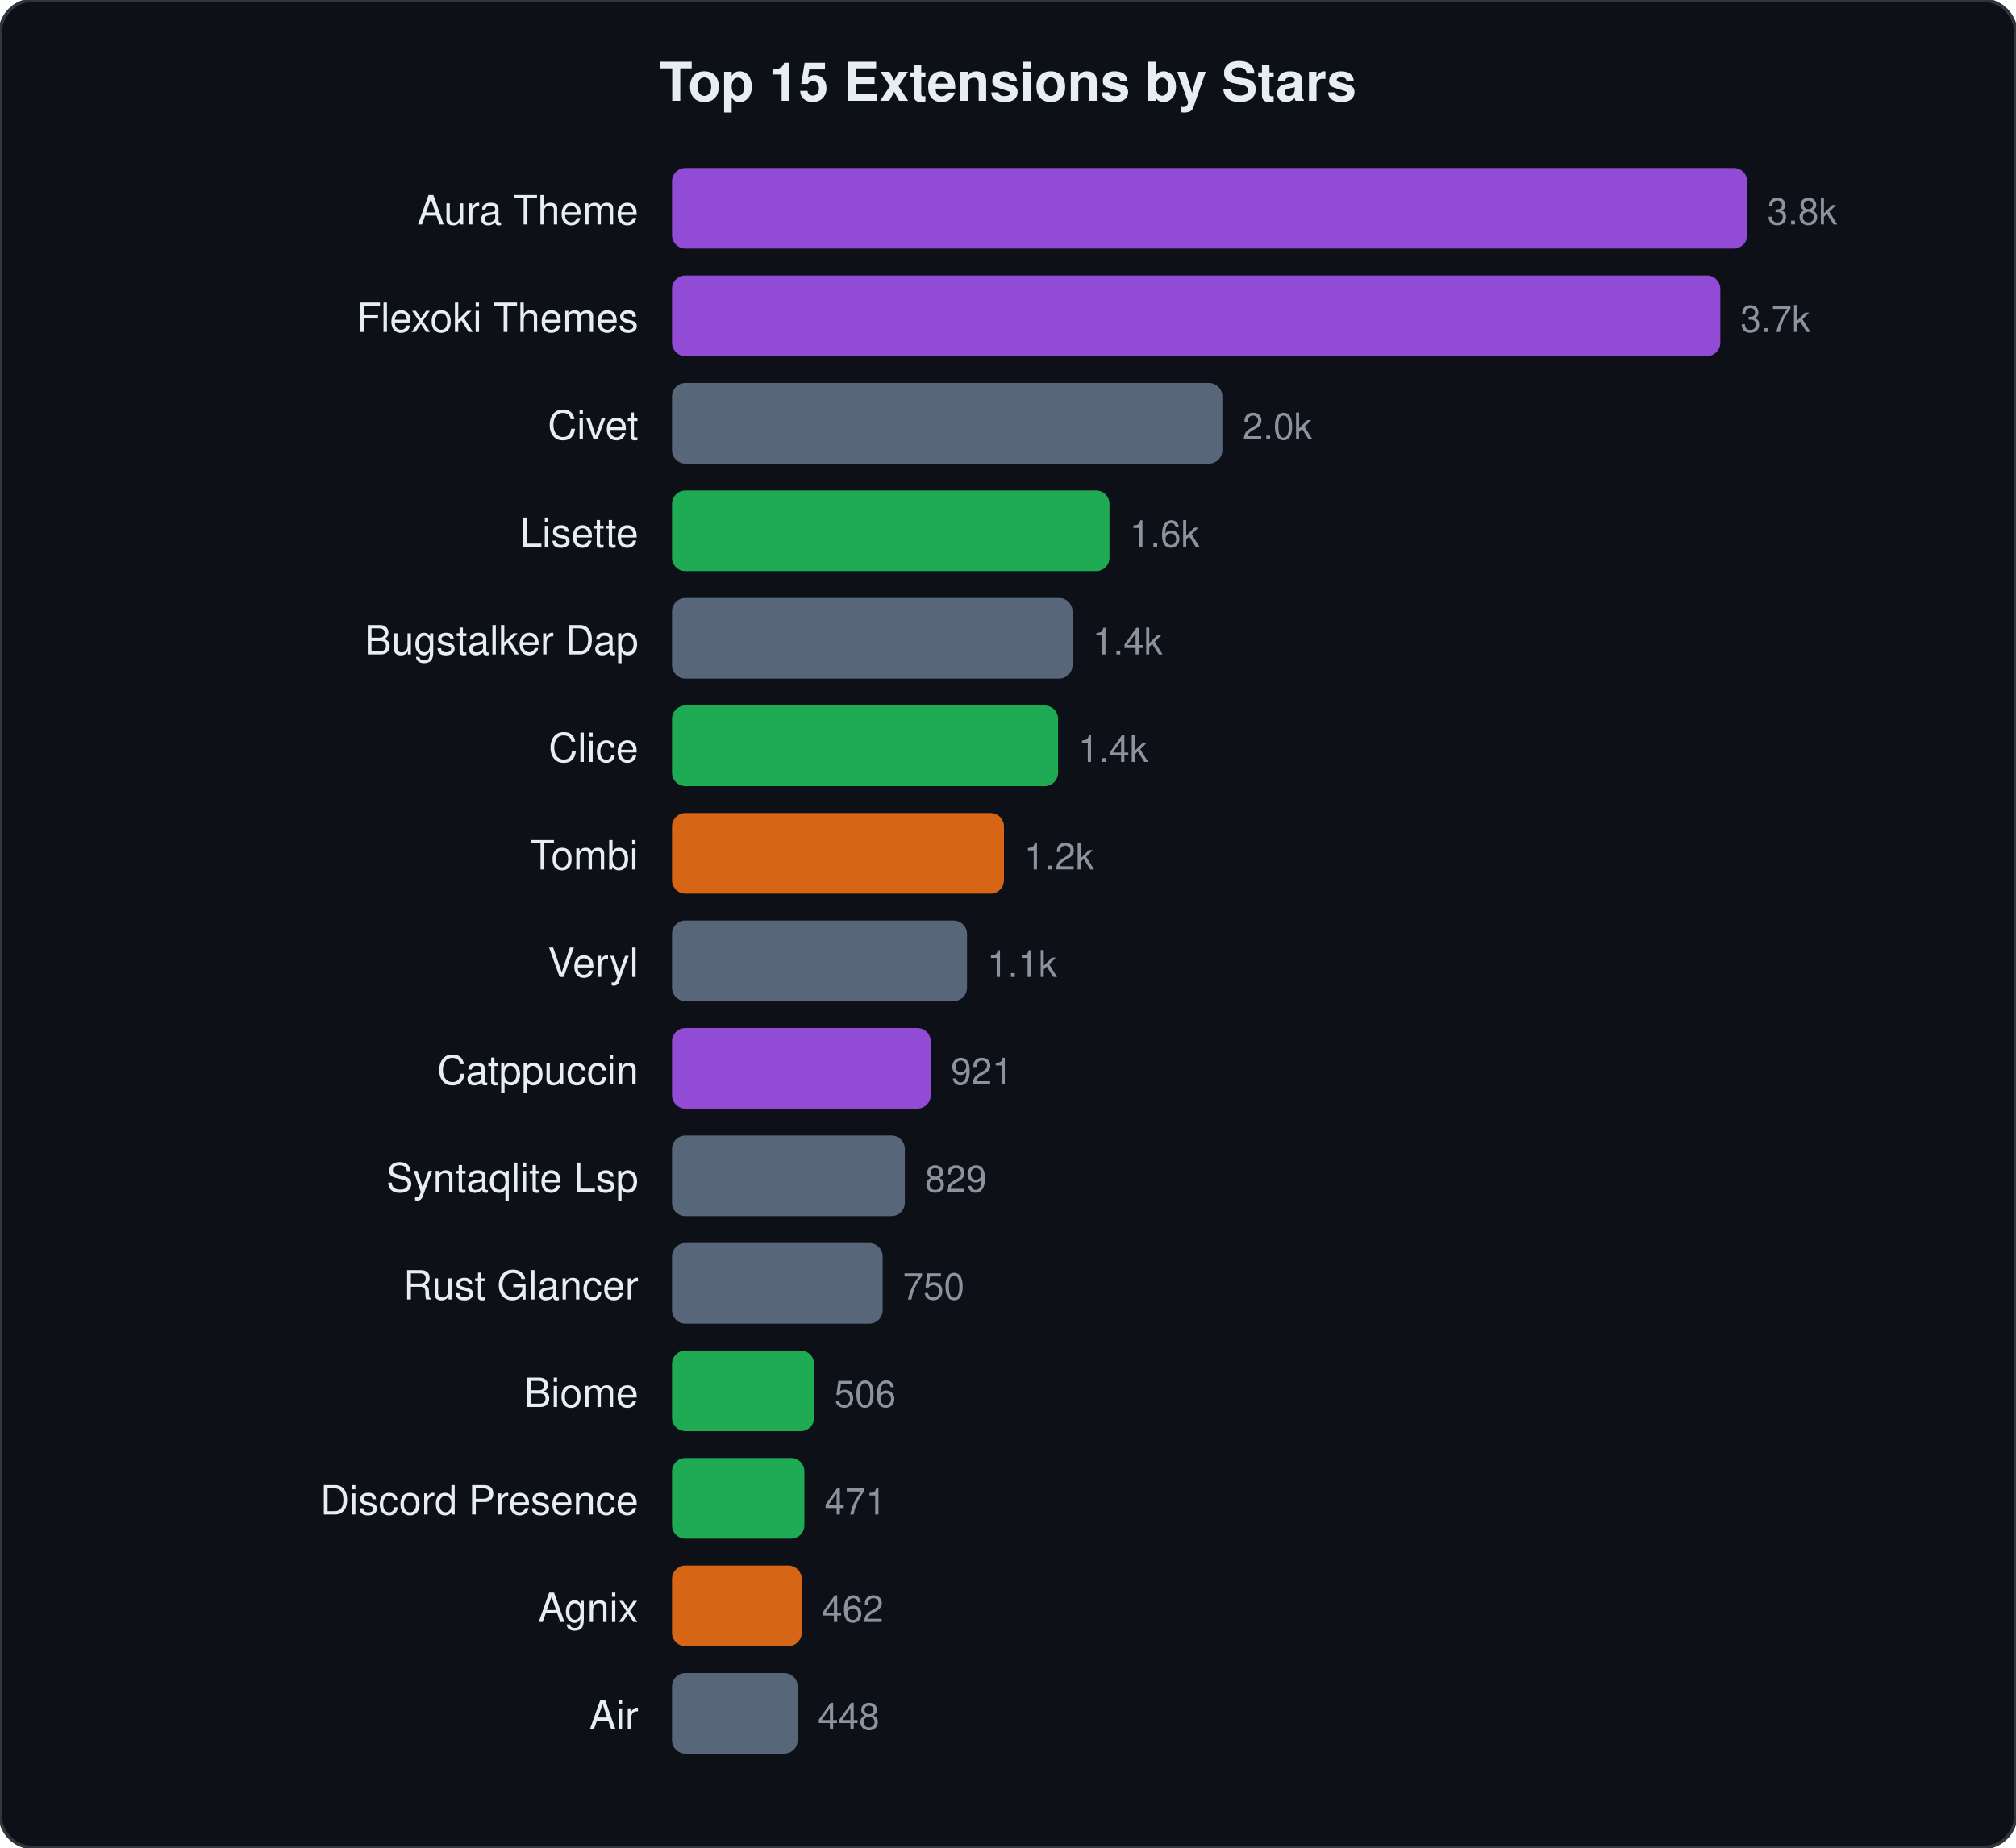
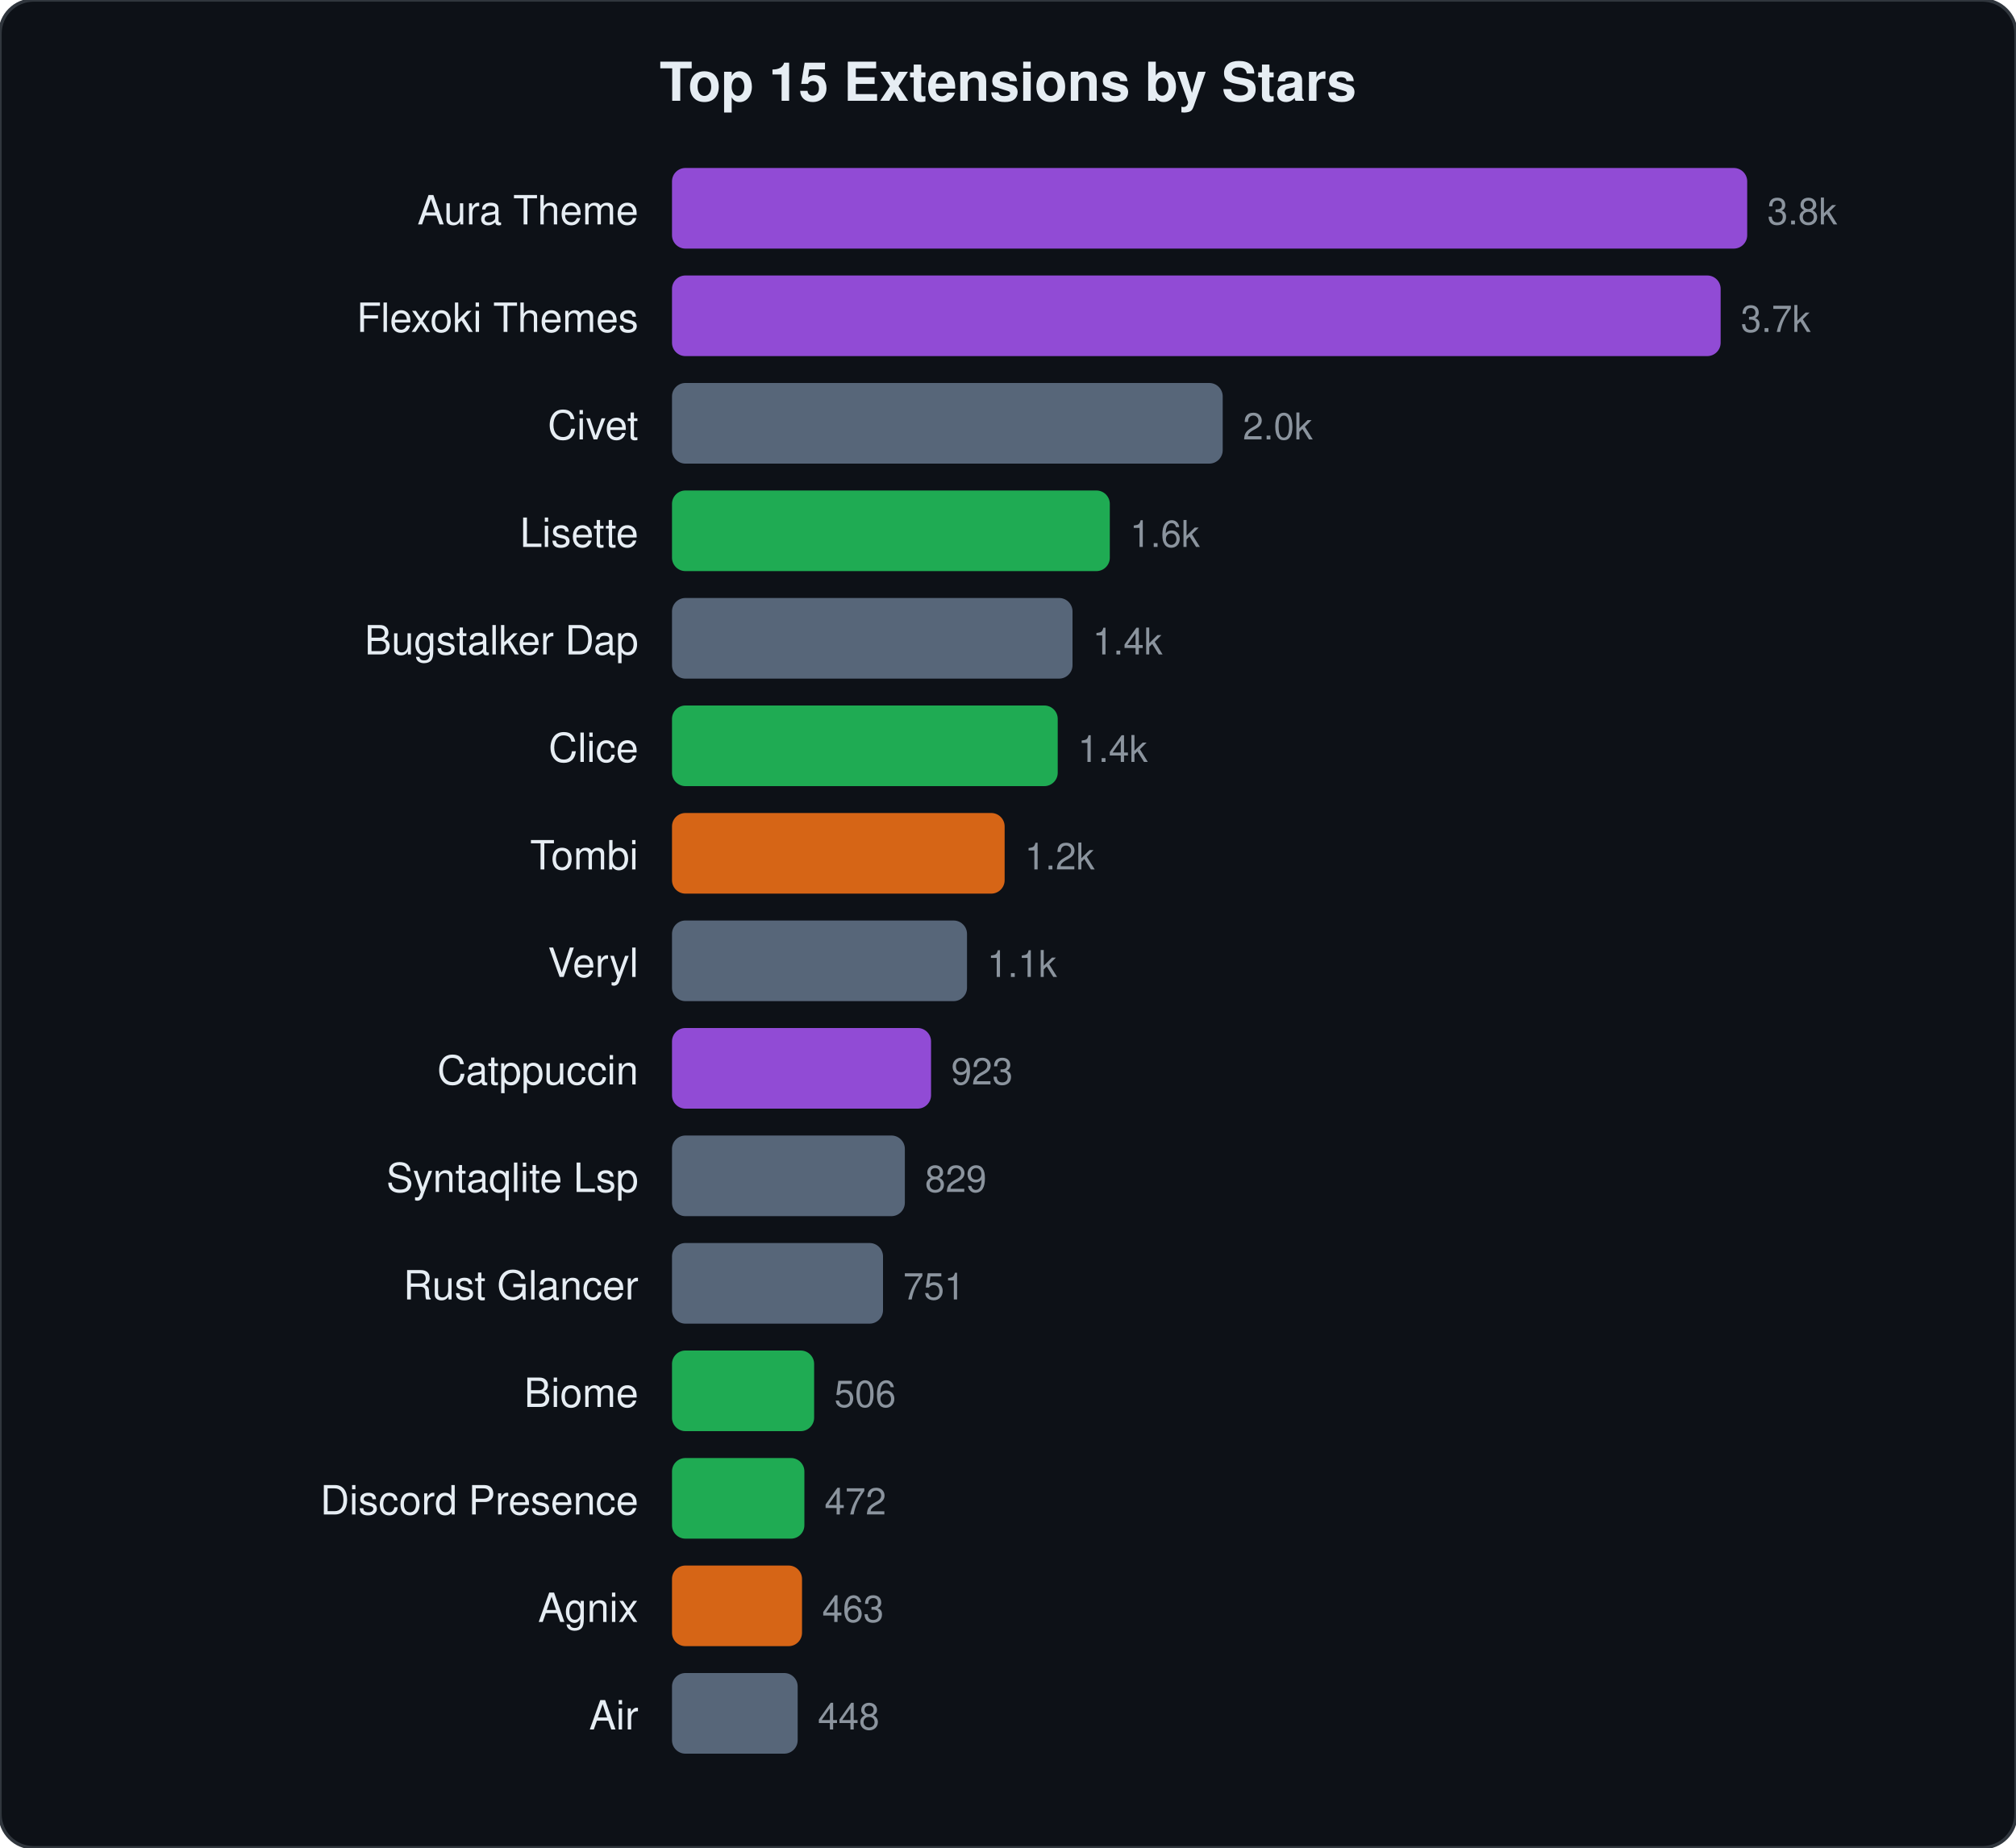
<svg xmlns="http://www.w3.org/2000/svg" viewBox="0 0 600 550" width="600" height="550">
  <style>text{font-family:-apple-system,BlinkMacSystemFont,"Segoe UI",Helvetica,Arial,sans-serif;fill:#e6edf3}.name{font-size:12px}.stars{font-size:11px;fill:#8b949e}.title{font-size:16px;font-weight:600}</style>
  <rect width="600" height="550" rx="10" fill="#0d1117" stroke="#30363d" stroke-width="1" />
  <text x="300" y="30" text-anchor="middle" class="title">Top 15 Extensions by Stars</text>
  <text x="190" y="66.8" text-anchor="end" class="name">Aura Theme</text>
  <rect x="200" y="50.0" width="320.0" height="24" rx="4" fill="#a855f7" opacity="0.85" />
  <text x="526.0" y="66.8" class="stars">3.8k</text>
  <text x="190" y="98.8" text-anchor="end" class="name">Flexoki Themes</text>
-   <rect x="200" y="82.0" width="312.0" height="24" rx="4" fill="#a855f7" opacity="0.85" />
-   <text x="518.0" y="98.8" class="stars">3.7k</text>
+   <rect x="200" y="82.0" width="312.1" height="24" rx="4" fill="#a855f7" opacity="0.85" />
+   <text x="518.1" y="98.8" class="stars">3.7k</text>
  <text x="190" y="130.8" text-anchor="end" class="name">Civet</text>
-   <rect x="200" y="114.0" width="163.8" height="24" rx="4" fill="#64748b" opacity="0.85" />
-   <text x="369.8" y="130.8" class="stars">2.0k</text>
+   <rect x="200" y="114.0" width="163.9" height="24" rx="4" fill="#64748b" opacity="0.85" />
+   <text x="369.9" y="130.8" class="stars">2.0k</text>
  <text x="190" y="162.8" text-anchor="end" class="name">Lisette</text>
-   <rect x="200" y="146.0" width="130.2" height="24" rx="4" fill="#22c55e" opacity="0.85" />
-   <text x="336.2" y="162.8" class="stars">1.6k</text>
+   <rect x="200" y="146.0" width="130.3" height="24" rx="4" fill="#22c55e" opacity="0.85" />
+   <text x="336.3" y="162.8" class="stars">1.6k</text>
  <text x="190" y="194.8" text-anchor="end" class="name">Bugstalker Dap</text>
  <rect x="200" y="178.0" width="119.2" height="24" rx="4" fill="#64748b" opacity="0.85" />
  <text x="325.2" y="194.8" class="stars">1.4k</text>
  <text x="190" y="226.8" text-anchor="end" class="name">Clice</text>
-   <rect x="200" y="210.0" width="114.9" height="24" rx="4" fill="#22c55e" opacity="0.85" />
-   <text x="320.9" y="226.8" class="stars">1.4k</text>
+   <rect x="200" y="210.0" width="114.8" height="24" rx="4" fill="#22c55e" opacity="0.85" />
+   <text x="320.8" y="226.8" class="stars">1.4k</text>
  <text x="190" y="258.8" text-anchor="end" class="name">Tombi</text>
-   <rect x="200" y="242.0" width="98.8" height="24" rx="4" fill="#f97316" opacity="0.85" />
-   <text x="304.8" y="258.8" class="stars">1.2k</text>
+   <rect x="200" y="242.0" width="99.0" height="24" rx="4" fill="#f97316" opacity="0.85" />
+   <text x="305.0" y="258.8" class="stars">1.2k</text>
  <text x="190" y="290.8" text-anchor="end" class="name">Veryl</text>
  <rect x="200" y="274.0" width="87.8" height="24" rx="4" fill="#64748b" opacity="0.85" />
  <text x="293.8" y="290.8" class="stars">1.1k</text>
  <text x="190" y="322.8" text-anchor="end" class="name">Catppuccin</text>
-   <rect x="200" y="306.0" width="77.0" height="24" rx="4" fill="#a855f7" opacity="0.85" />
-   <text x="283.0" y="322.8" class="stars">921</text>
+   <rect x="200" y="306.0" width="77.1" height="24" rx="4" fill="#a855f7" opacity="0.85" />
+   <text x="283.1" y="322.8" class="stars">923</text>
  <text x="190" y="354.8" text-anchor="end" class="name">Syntaqlite Lsp</text>
  <rect x="200" y="338.0" width="69.3" height="24" rx="4" fill="#64748b" opacity="0.85" />
  <text x="275.3" y="354.8" class="stars">829</text>
  <text x="190" y="386.8" text-anchor="end" class="name">Rust Glancer</text>
-   <rect x="200" y="370.0" width="62.7" height="24" rx="4" fill="#64748b" opacity="0.85" />
-   <text x="268.7" y="386.8" class="stars">750</text>
+   <rect x="200" y="370.0" width="62.8" height="24" rx="4" fill="#64748b" opacity="0.85" />
+   <text x="268.8" y="386.8" class="stars">751</text>
  <text x="190" y="418.8" text-anchor="end" class="name">Biome</text>
  <rect x="200" y="402.0" width="42.3" height="24" rx="4" fill="#22c55e" opacity="0.85" />
  <text x="248.3" y="418.8" class="stars">506</text>
  <text x="190" y="450.8" text-anchor="end" class="name">Discord Presence</text>
  <rect x="200" y="434.0" width="39.4" height="24" rx="4" fill="#22c55e" opacity="0.85" />
-   <text x="245.4" y="450.8" class="stars">471</text>
+   <text x="245.4" y="450.8" class="stars">472</text>
  <text x="190" y="482.8" text-anchor="end" class="name">Agnix</text>
-   <rect x="200" y="466.0" width="38.6" height="24" rx="4" fill="#f97316" opacity="0.85" />
-   <text x="244.6" y="482.8" class="stars">462</text>
+   <rect x="200" y="466.0" width="38.7" height="24" rx="4" fill="#f97316" opacity="0.85" />
+   <text x="244.7" y="482.8" class="stars">463</text>
  <text x="190" y="514.8" text-anchor="end" class="name">Air</text>
  <rect x="200" y="498.0" width="37.4" height="24" rx="4" fill="#64748b" opacity="0.85" />
  <text x="243.4" y="514.8" class="stars">448</text>
</svg>
